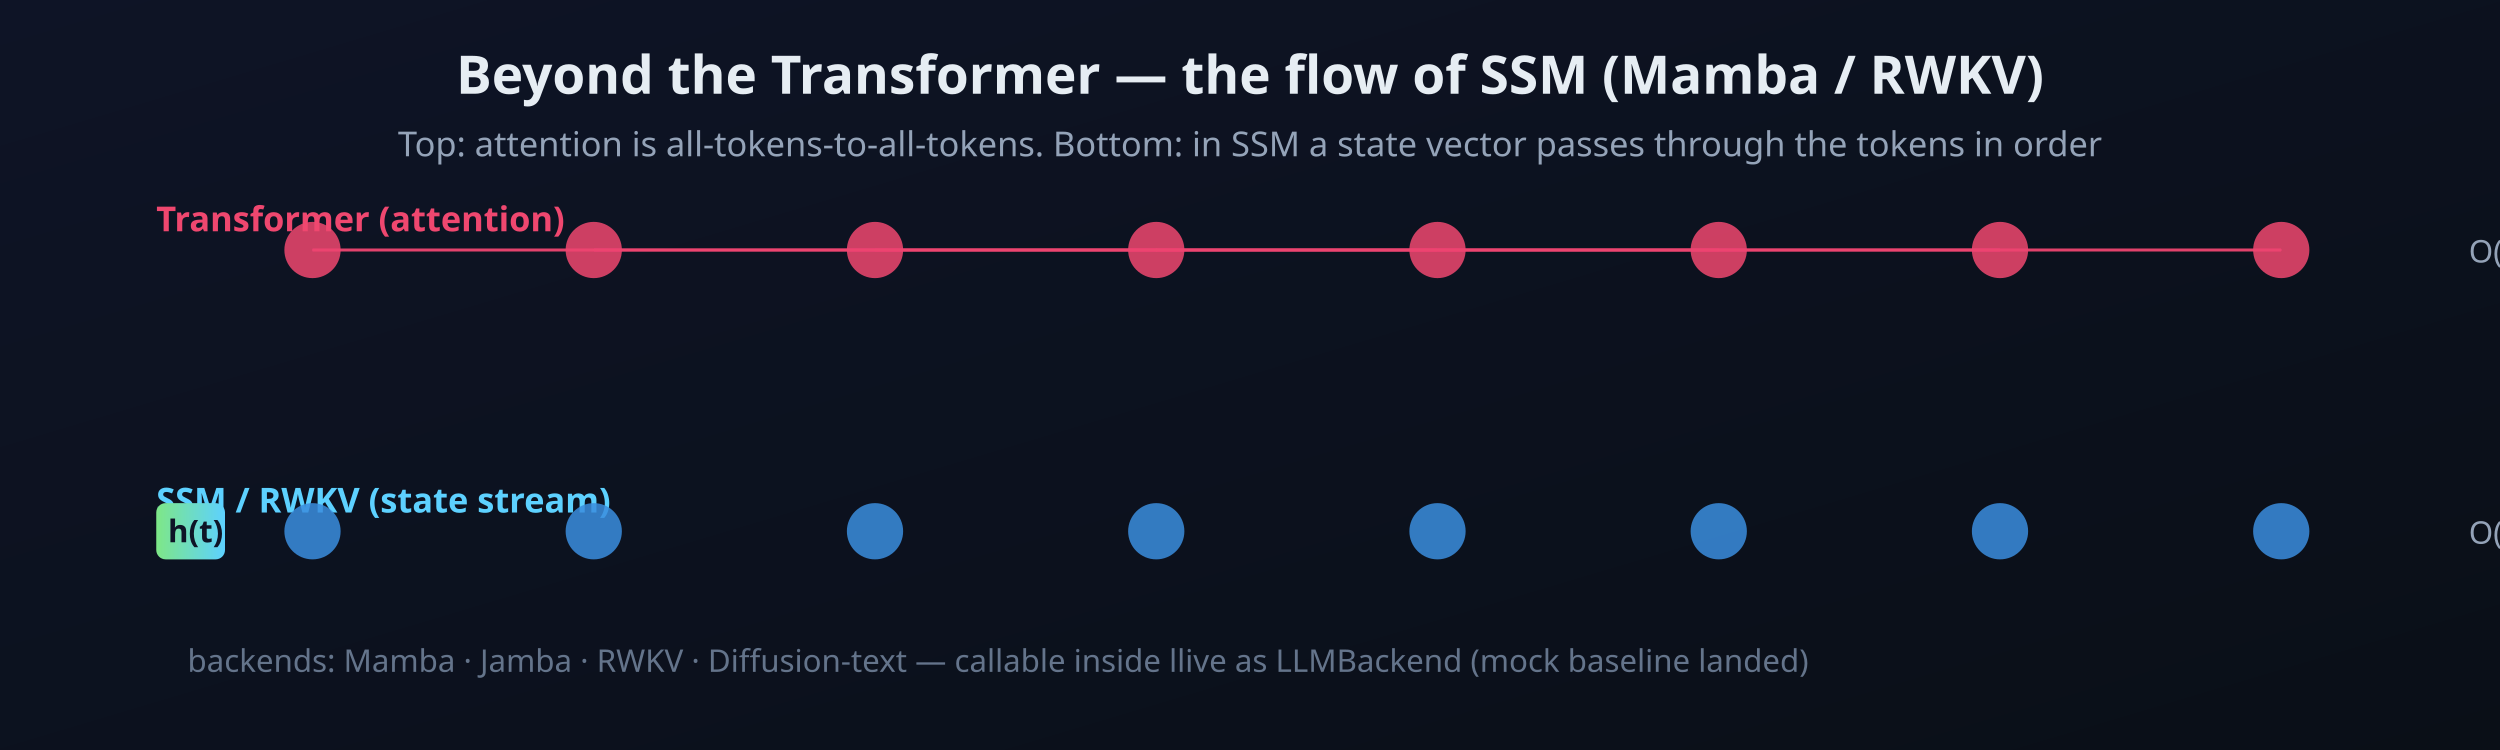
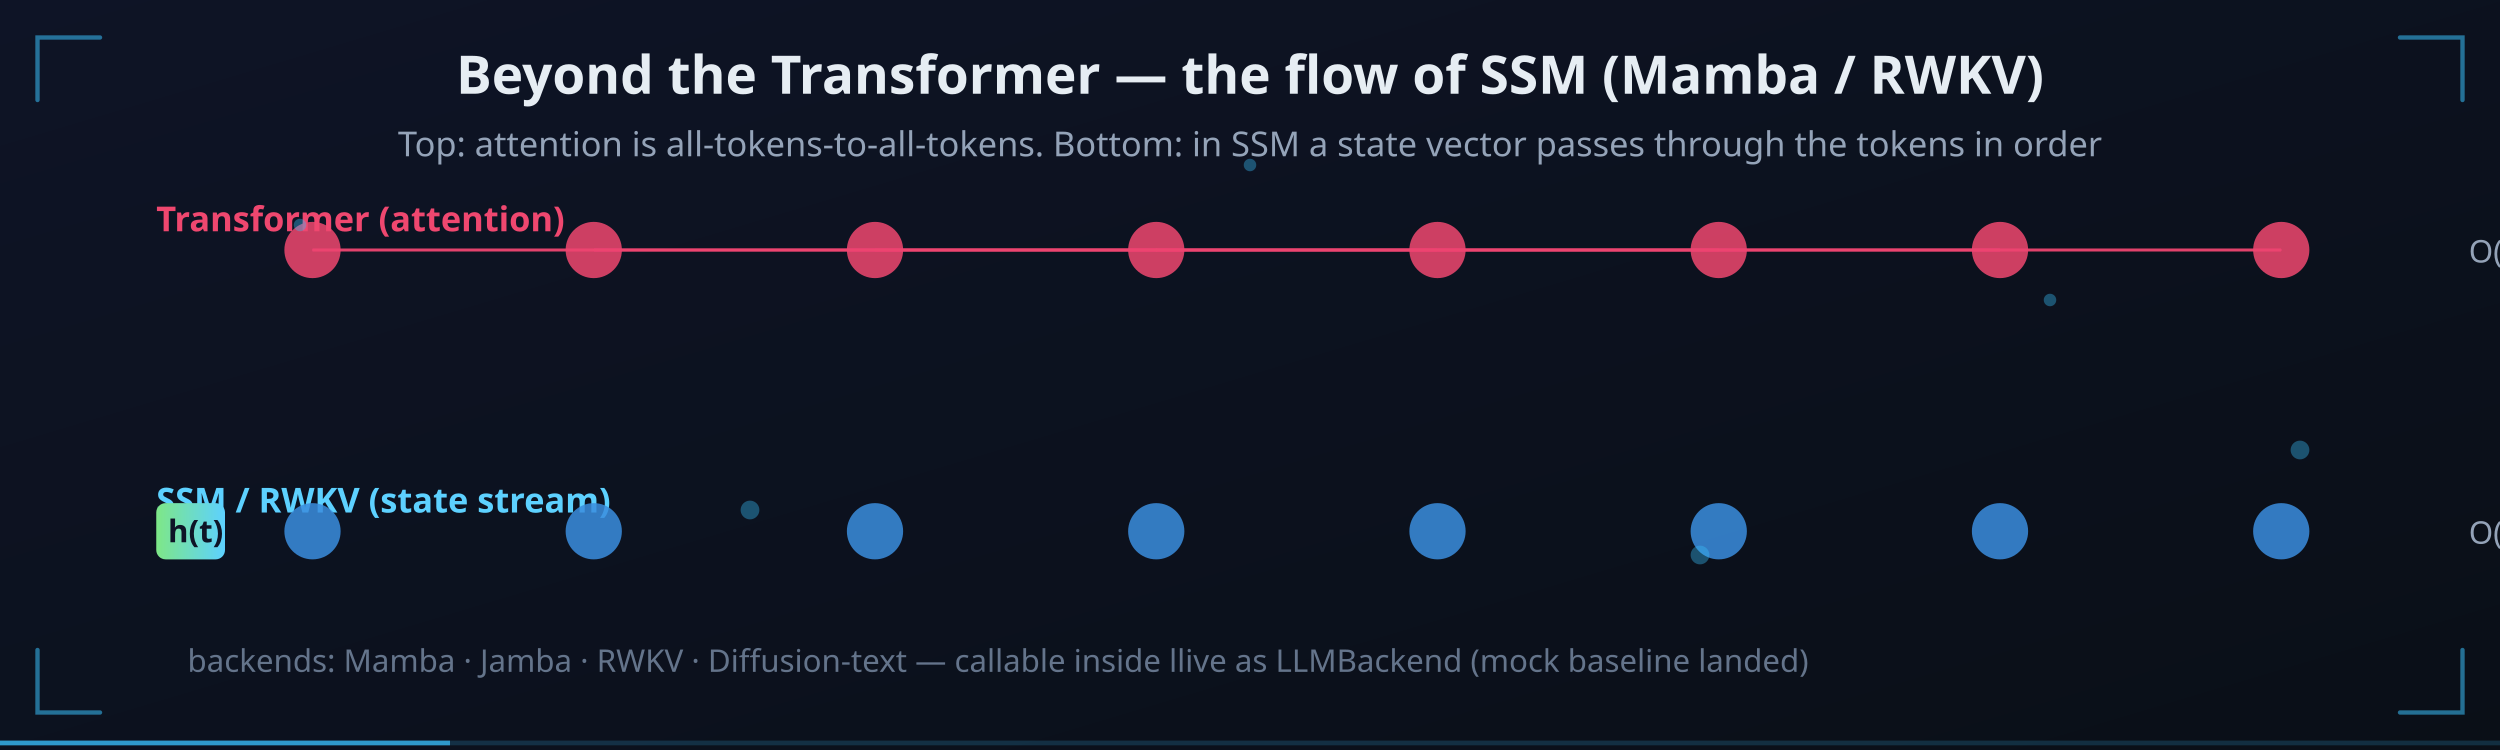
<svg xmlns="http://www.w3.org/2000/svg" viewBox="0 0 800 240" role="img" aria-label="State space model vs transformer attention" style="width:100%;height:auto;max-width:1200px">
  <defs>
    <linearGradient id="bg24_06" x1="0" y1="0" x2="1" y2="1">
      <stop offset="0%" stop-color="#0e1426" />
      <stop offset="100%" stop-color="#0a0f17" />
    </linearGradient>
    <linearGradient id="ssm_state" x1="0" y1="0" x2="1" y2="0">
      <stop offset="0%" stop-color="#7ee787" />
      <stop offset="100%" stop-color="#5dd1ff" />
    </linearGradient>
  </defs>
  <rect width="800" height="240" fill="url(#bg24_06)" />
  <text x="400" y="30" text-anchor="middle" fill="#e6edf3" font-family="ui-sans-serif,system-ui,sans-serif" font-size="17" font-weight="700">
    Beyond the Transformer — the flow of SSM (Mamba / RWKV)
  </text>
  <text x="400" y="50" text-anchor="middle" fill="#94a3b8" font-family="ui-sans-serif,system-ui,sans-serif" font-size="11">
    Top: attention is all-tokens-to-all-tokens. Bottom: in SSM a state vector passes through the tokens in order
  </text>
  <g font-family="ui-sans-serif,system-ui,sans-serif" font-size="10" fill="#cbd5e1">
    <g transform="translate(60 80)">
      <text x="-10" y="-6" font-size="11" font-weight="600" fill="#ef476f">Transformer (attention)</text>
      <g>
        <circle cx="40" cy="0" r="9" fill="#ef476f" opacity="0.85" />
        <circle cx="130" cy="0" r="9" fill="#ef476f" opacity="0.85" />
        <circle cx="220" cy="0" r="9" fill="#ef476f" opacity="0.85" />
        <circle cx="310" cy="0" r="9" fill="#ef476f" opacity="0.85" />
        <circle cx="400" cy="0" r="9" fill="#ef476f" opacity="0.85" />
        <circle cx="490" cy="0" r="9" fill="#ef476f" opacity="0.85" />
        <circle cx="580" cy="0" r="9" fill="#ef476f" opacity="0.85" />
        <circle cx="670" cy="0" r="9" fill="#ef476f" opacity="0.85" />
      </g>
      <g stroke="#ef476f" stroke-width="0.8" stroke-opacity="0.35">
        <line x1="40" y1="0" x2="130" y2="0" />
        <line x1="40" y1="0" x2="220" y2="0" />
        <line x1="40" y1="0" x2="310" y2="0" />
        <line x1="40" y1="0" x2="400" y2="0" />
        <line x1="40" y1="0" x2="490" y2="0" />
        <line x1="40" y1="0" x2="580" y2="0" />
        <line x1="40" y1="0" x2="670" y2="0" />
        <line x1="130" y1="0" x2="220" y2="0" />
        <line x1="130" y1="0" x2="310" y2="0" />
        <line x1="130" y1="0" x2="400" y2="0" />
        <line x1="130" y1="0" x2="490" y2="0" />
        <line x1="130" y1="0" x2="580" y2="0" />
        <line x1="130" y1="0" x2="670" y2="0" />
        <line x1="220" y1="0" x2="310" y2="0" />
        <line x1="220" y1="0" x2="400" y2="0" />
        <line x1="220" y1="0" x2="490" y2="0" />
        <line x1="220" y1="0" x2="580" y2="0" />
        <line x1="220" y1="0" x2="670" y2="0" />
        <line x1="310" y1="0" x2="400" y2="0" />
        <line x1="310" y1="0" x2="490" y2="0" />
        <line x1="310" y1="0" x2="580" y2="0" />
        <line x1="310" y1="0" x2="670" y2="0" />
        <line x1="400" y1="0" x2="490" y2="0" />
        <line x1="400" y1="0" x2="580" y2="0" />
        <line x1="400" y1="0" x2="670" y2="0" />
        <line x1="490" y1="0" x2="580" y2="0" />
        <line x1="490" y1="0" x2="670" y2="0" />
        <line x1="580" y1="0" x2="670" y2="0" />
        <animate attributeName="stroke-opacity" values="0.05;0.45;0.05" dur="3s" repeatCount="indefinite" />
      </g>
      <text x="730" y="4" font-size="10" fill="#94a3b8">O(n²)</text>
    </g>
    <g transform="translate(60 170)">
      <text x="-10" y="-6" font-size="11" font-weight="600" fill="#5dd1ff">SSM / RWKV (state stream)</text>
      <g>
        <circle cx="40" cy="0" r="9" fill="#3a8dde" opacity="0.85" />
        <circle cx="130" cy="0" r="9" fill="#3a8dde" opacity="0.85" />
        <circle cx="220" cy="0" r="9" fill="#3a8dde" opacity="0.85" />
        <circle cx="310" cy="0" r="9" fill="#3a8dde" opacity="0.85" />
        <circle cx="400" cy="0" r="9" fill="#3a8dde" opacity="0.85" />
        <circle cx="490" cy="0" r="9" fill="#3a8dde" opacity="0.85" />
        <circle cx="580" cy="0" r="9" fill="#3a8dde" opacity="0.85" />
        <circle cx="670" cy="0" r="9" fill="#3a8dde" opacity="0.85" />
      </g>
      <path d="M 40 0 L 670 0" stroke="url(#ssm_state)" stroke-width="2" stroke-opacity="0.6" />
      <g>
        <rect x="-10" y="-9" width="22" height="18" rx="3" fill="url(#ssm_state)">
          <animateMotion dur="3.5s" repeatCount="indefinite" path="M 50 0 L 680 0" />
          <animate attributeName="opacity" values="0;1;1;0" keyTimes="0;0.05;0.95;1" dur="3.5s" repeatCount="indefinite" />
        </rect>
        <text font-size="10" font-weight="700" fill="#0e1426" text-anchor="middle" dominant-baseline="middle">
          <animateMotion dur="3.5s" repeatCount="indefinite" path="M 50 0 L 680 0" />
          <animate attributeName="opacity" values="0;1;1;0" keyTimes="0;0.05;0.95;1" dur="3.5s" repeatCount="indefinite" />
          h(t)
        </text>
      </g>
      <text x="730" y="4" font-size="10" fill="#94a3b8">O(n)</text>
    </g>
    <g transform="translate(60 215)" fill="#64748b">
      <text x="0" y="0" font-size="10">backends: Mamba · Jamba · RWKV · Diffusion-text — callable inside llive as LLMBackend (mock baseline landed)</text>
    </g>
  </g>
+   <g id="llt-enrich" font-family="inherit" aria-hidden="true">
+     <path d="M 32.0 12.0 L 12.0 12.0 L 12.0 32.0" stroke="#38bdf8" stroke-width="1.4" fill="none" stroke-linecap="round" opacity="0.55">
+       <animate attributeName="opacity" values="0.55;0.9;0.55" dur="3.6s" begin="0.0s" repeatCount="indefinite" />
+     </path>
+     <path d="M 768.0 12.0 L 788.0 12.0 L 788.0 32.0" stroke="#38bdf8" stroke-width="1.4" fill="none" stroke-linecap="round" opacity="0.55">
+       <animate attributeName="opacity" values="0.55;0.9;0.55" dur="3.6s" begin="0.4s" repeatCount="indefinite" />
+     </path>
+     <path d="M 32.0 228.0 L 12.0 228.0 L 12.0 208.0" stroke="#38bdf8" stroke-width="1.4" fill="none" stroke-linecap="round" opacity="0.55">
+       <animate attributeName="opacity" values="0.55;0.9;0.55" dur="3.6s" begin="0.8s" repeatCount="indefinite" />
+     </path>
+     <path d="M 768.0 228.0 L 788.0 228.0 L 788.0 208.0" stroke="#38bdf8" stroke-width="1.4" fill="none" stroke-linecap="round" opacity="0.55">
+       <animate attributeName="opacity" values="0.55;0.9;0.55" dur="3.6s" begin="1.2s" repeatCount="indefinite" />
+     </path>
+     <circle cx="96.0" cy="72.0" r="2" fill="#38bdf8" opacity="0.38">
+       <animateTransform attributeName="transform" type="translate" values="0 0; 8 -6; 0 0" dur="8.0s" begin="0.0s" repeatCount="indefinite" additive="sum" />
+       <animate attributeName="opacity" values="0.38;0.6;0.38" dur="8.0s" begin="0.0s" repeatCount="indefinite" />
+     </circle>
+     <circle cx="240.0" cy="163.2" r="3" fill="#38bdf8" opacity="0.38">
+       <animateTransform attributeName="transform" type="translate" values="0 0; -8 6; 0 0" dur="9.5s" begin="0.7s" repeatCount="indefinite" additive="sum" />
+       <animate attributeName="opacity" values="0.38;0.6;0.38" dur="9.5s" begin="0.7s" repeatCount="indefinite" />
+     </circle>
+     <circle cx="400.0" cy="52.8" r="2" fill="#38bdf8" opacity="0.38">
+       <animateTransform attributeName="transform" type="translate" values="0 0; 8 6; 0 0" dur="11.0s" begin="1.4s" repeatCount="indefinite" additive="sum" />
+       <animate attributeName="opacity" values="0.38;0.6;0.38" dur="11.0s" begin="1.4s" repeatCount="indefinite" />
+     </circle>
+     <circle cx="544.0" cy="177.6" r="3" fill="#38bdf8" opacity="0.38">
+       <animateTransform attributeName="transform" type="translate" values="0 0; -8 -6; 0 0" dur="12.5s" begin="2.1s" repeatCount="indefinite" additive="sum" />
+       <animate attributeName="opacity" values="0.38;0.6;0.38" dur="12.5s" begin="2.1s" repeatCount="indefinite" />
+     </circle>
+     <circle cx="656.0" cy="96.0" r="2" fill="#38bdf8" opacity="0.38">
+       <animateTransform attributeName="transform" type="translate" values="0 0; 8 6; 0 0" dur="8.0s" begin="2.8s" repeatCount="indefinite" additive="sum" />
+       <animate attributeName="opacity" values="0.38;0.6;0.38" dur="8.0s" begin="2.8s" repeatCount="indefinite" />
+     </circle>
+     <circle cx="736.0" cy="144.0" r="3" fill="#38bdf8" opacity="0.38">
+       <animateTransform attributeName="transform" type="translate" values="0 0; -8 6; 0 0" dur="9.5s" begin="3.5s" repeatCount="indefinite" additive="sum" />
+       <animate attributeName="opacity" values="0.38;0.6;0.38" dur="9.5s" begin="3.5s" repeatCount="indefinite" />
+     </circle>
+     <rect x="0" y="237.0" width="800.0" height="1.5" fill="#38bdf8" opacity="0.18" />
+     <rect x="0" y="237.0" width="144.0" height="1.5" fill="#38bdf8" opacity="0.75">
+       <animate attributeName="x" values="-144.0;800.0" dur="5s" repeatCount="indefinite" />
+     </rect>
+   </g>
</svg>
